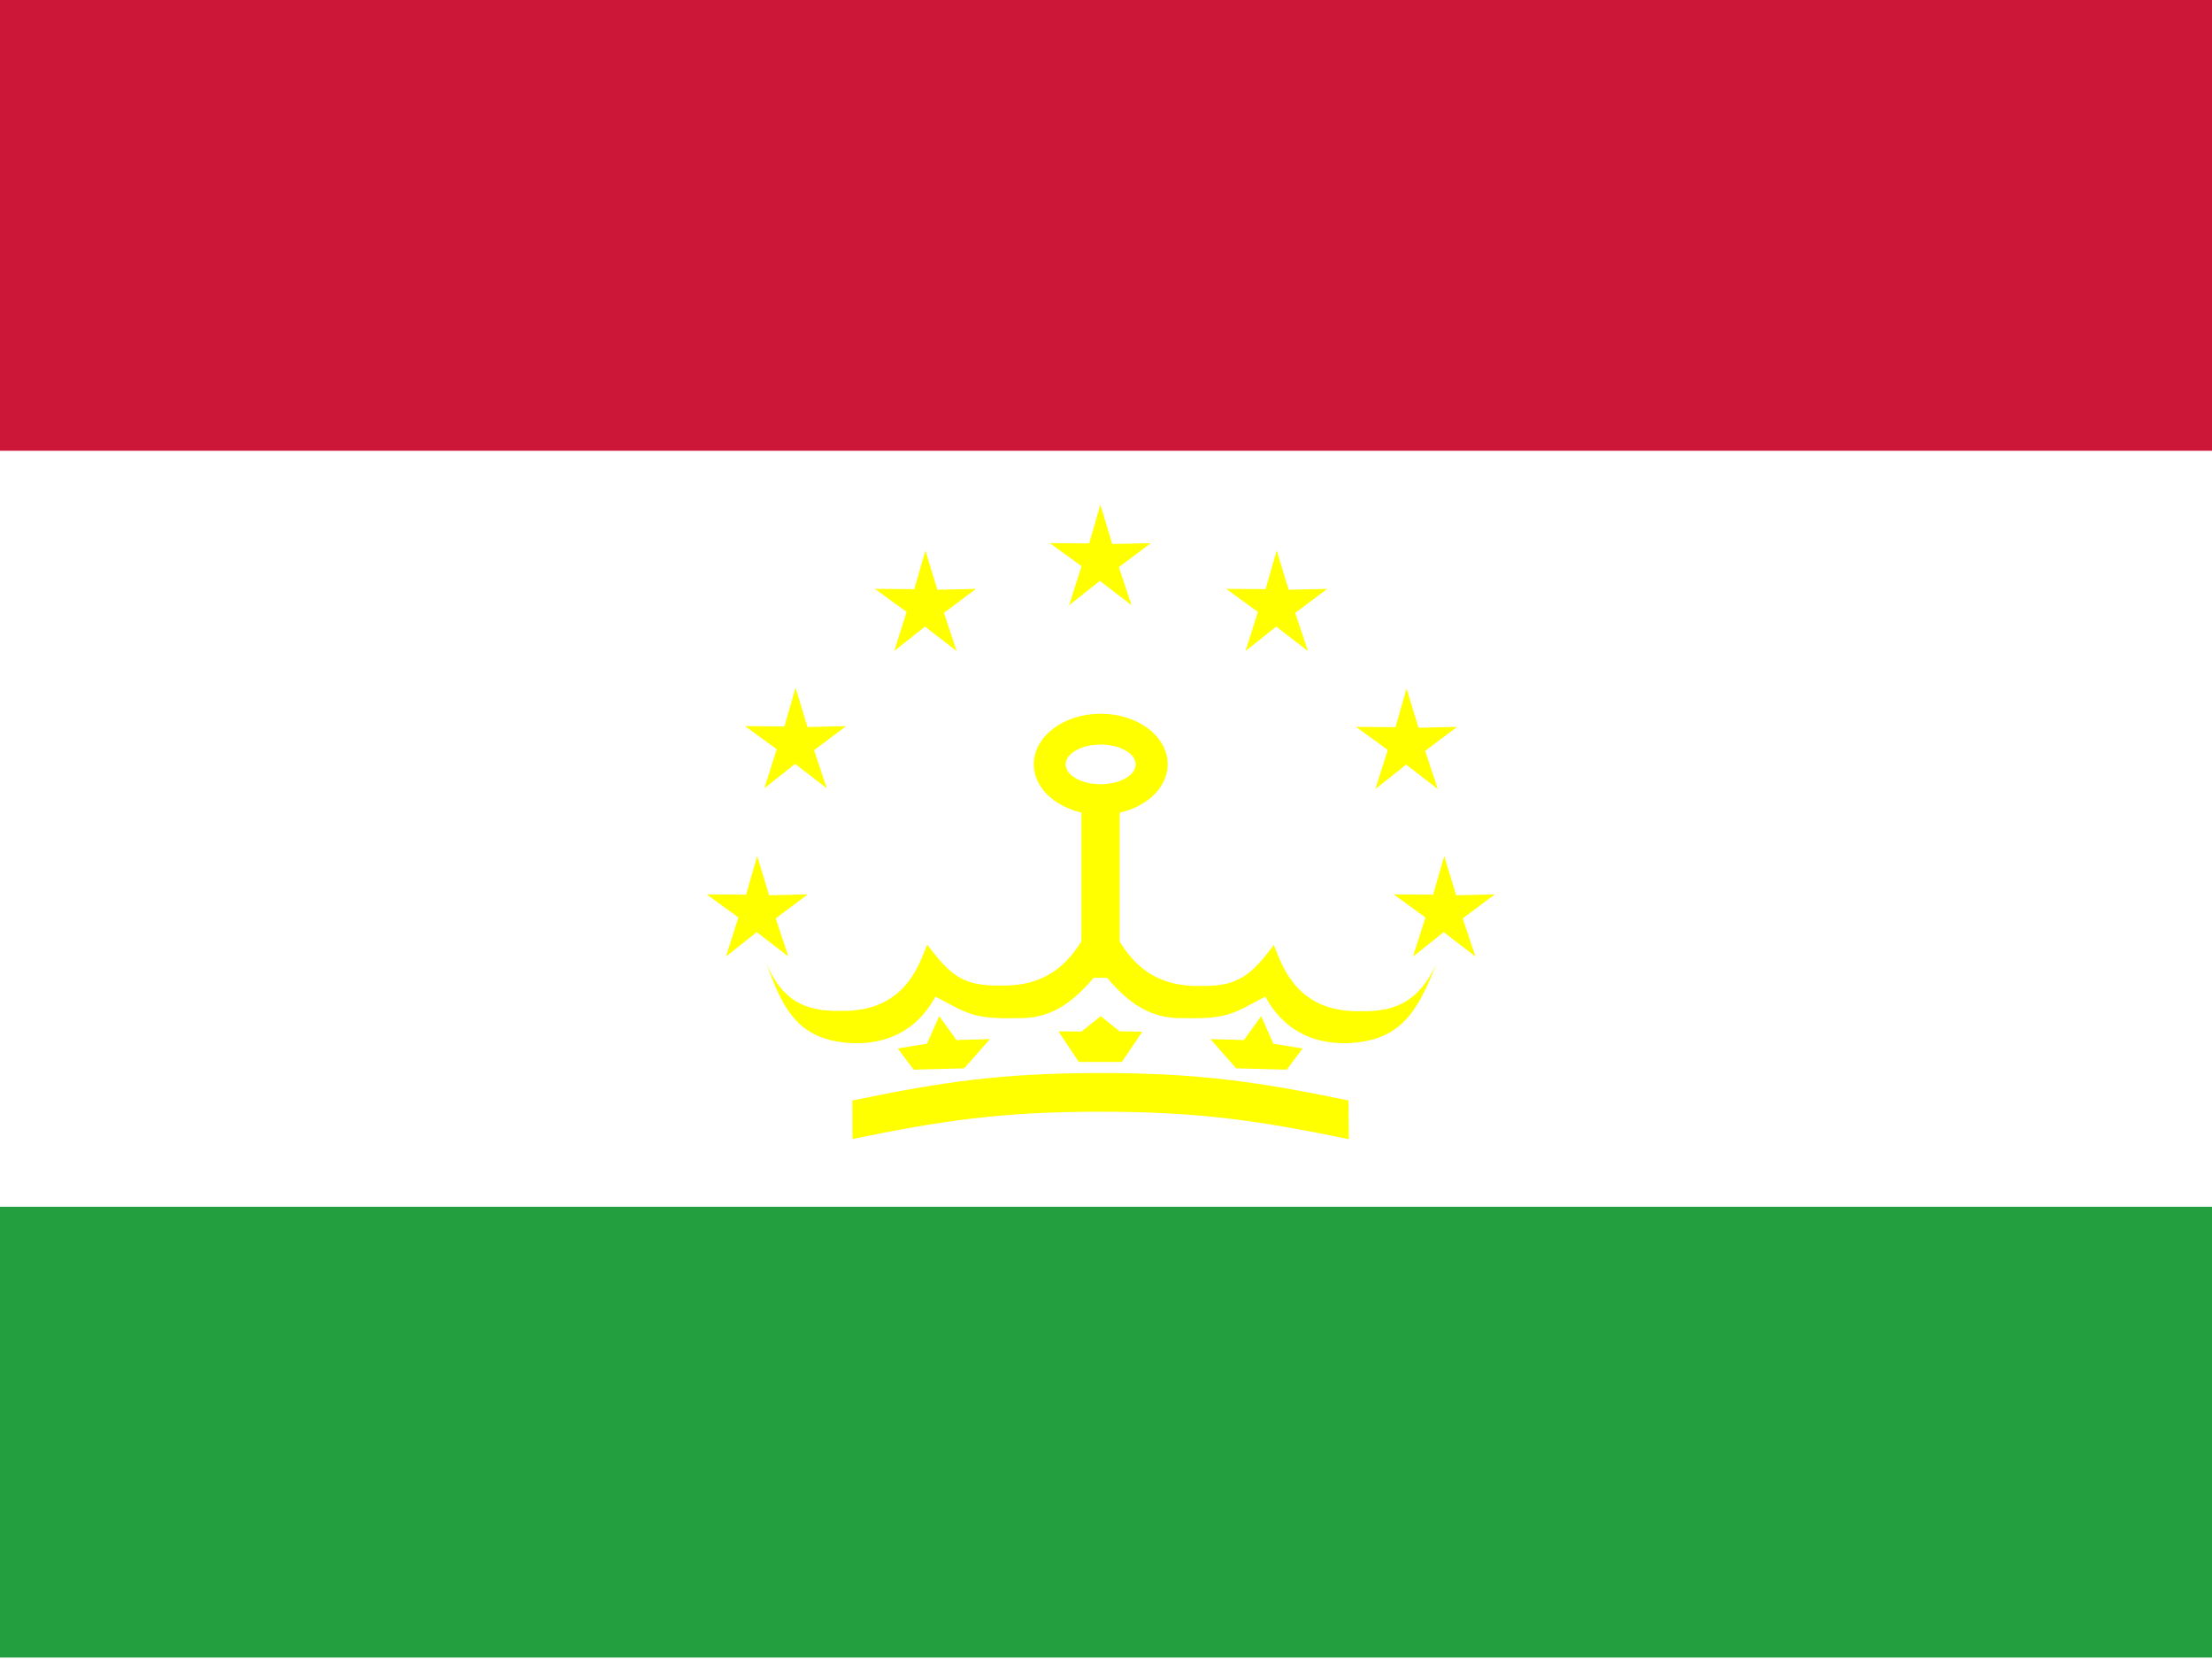
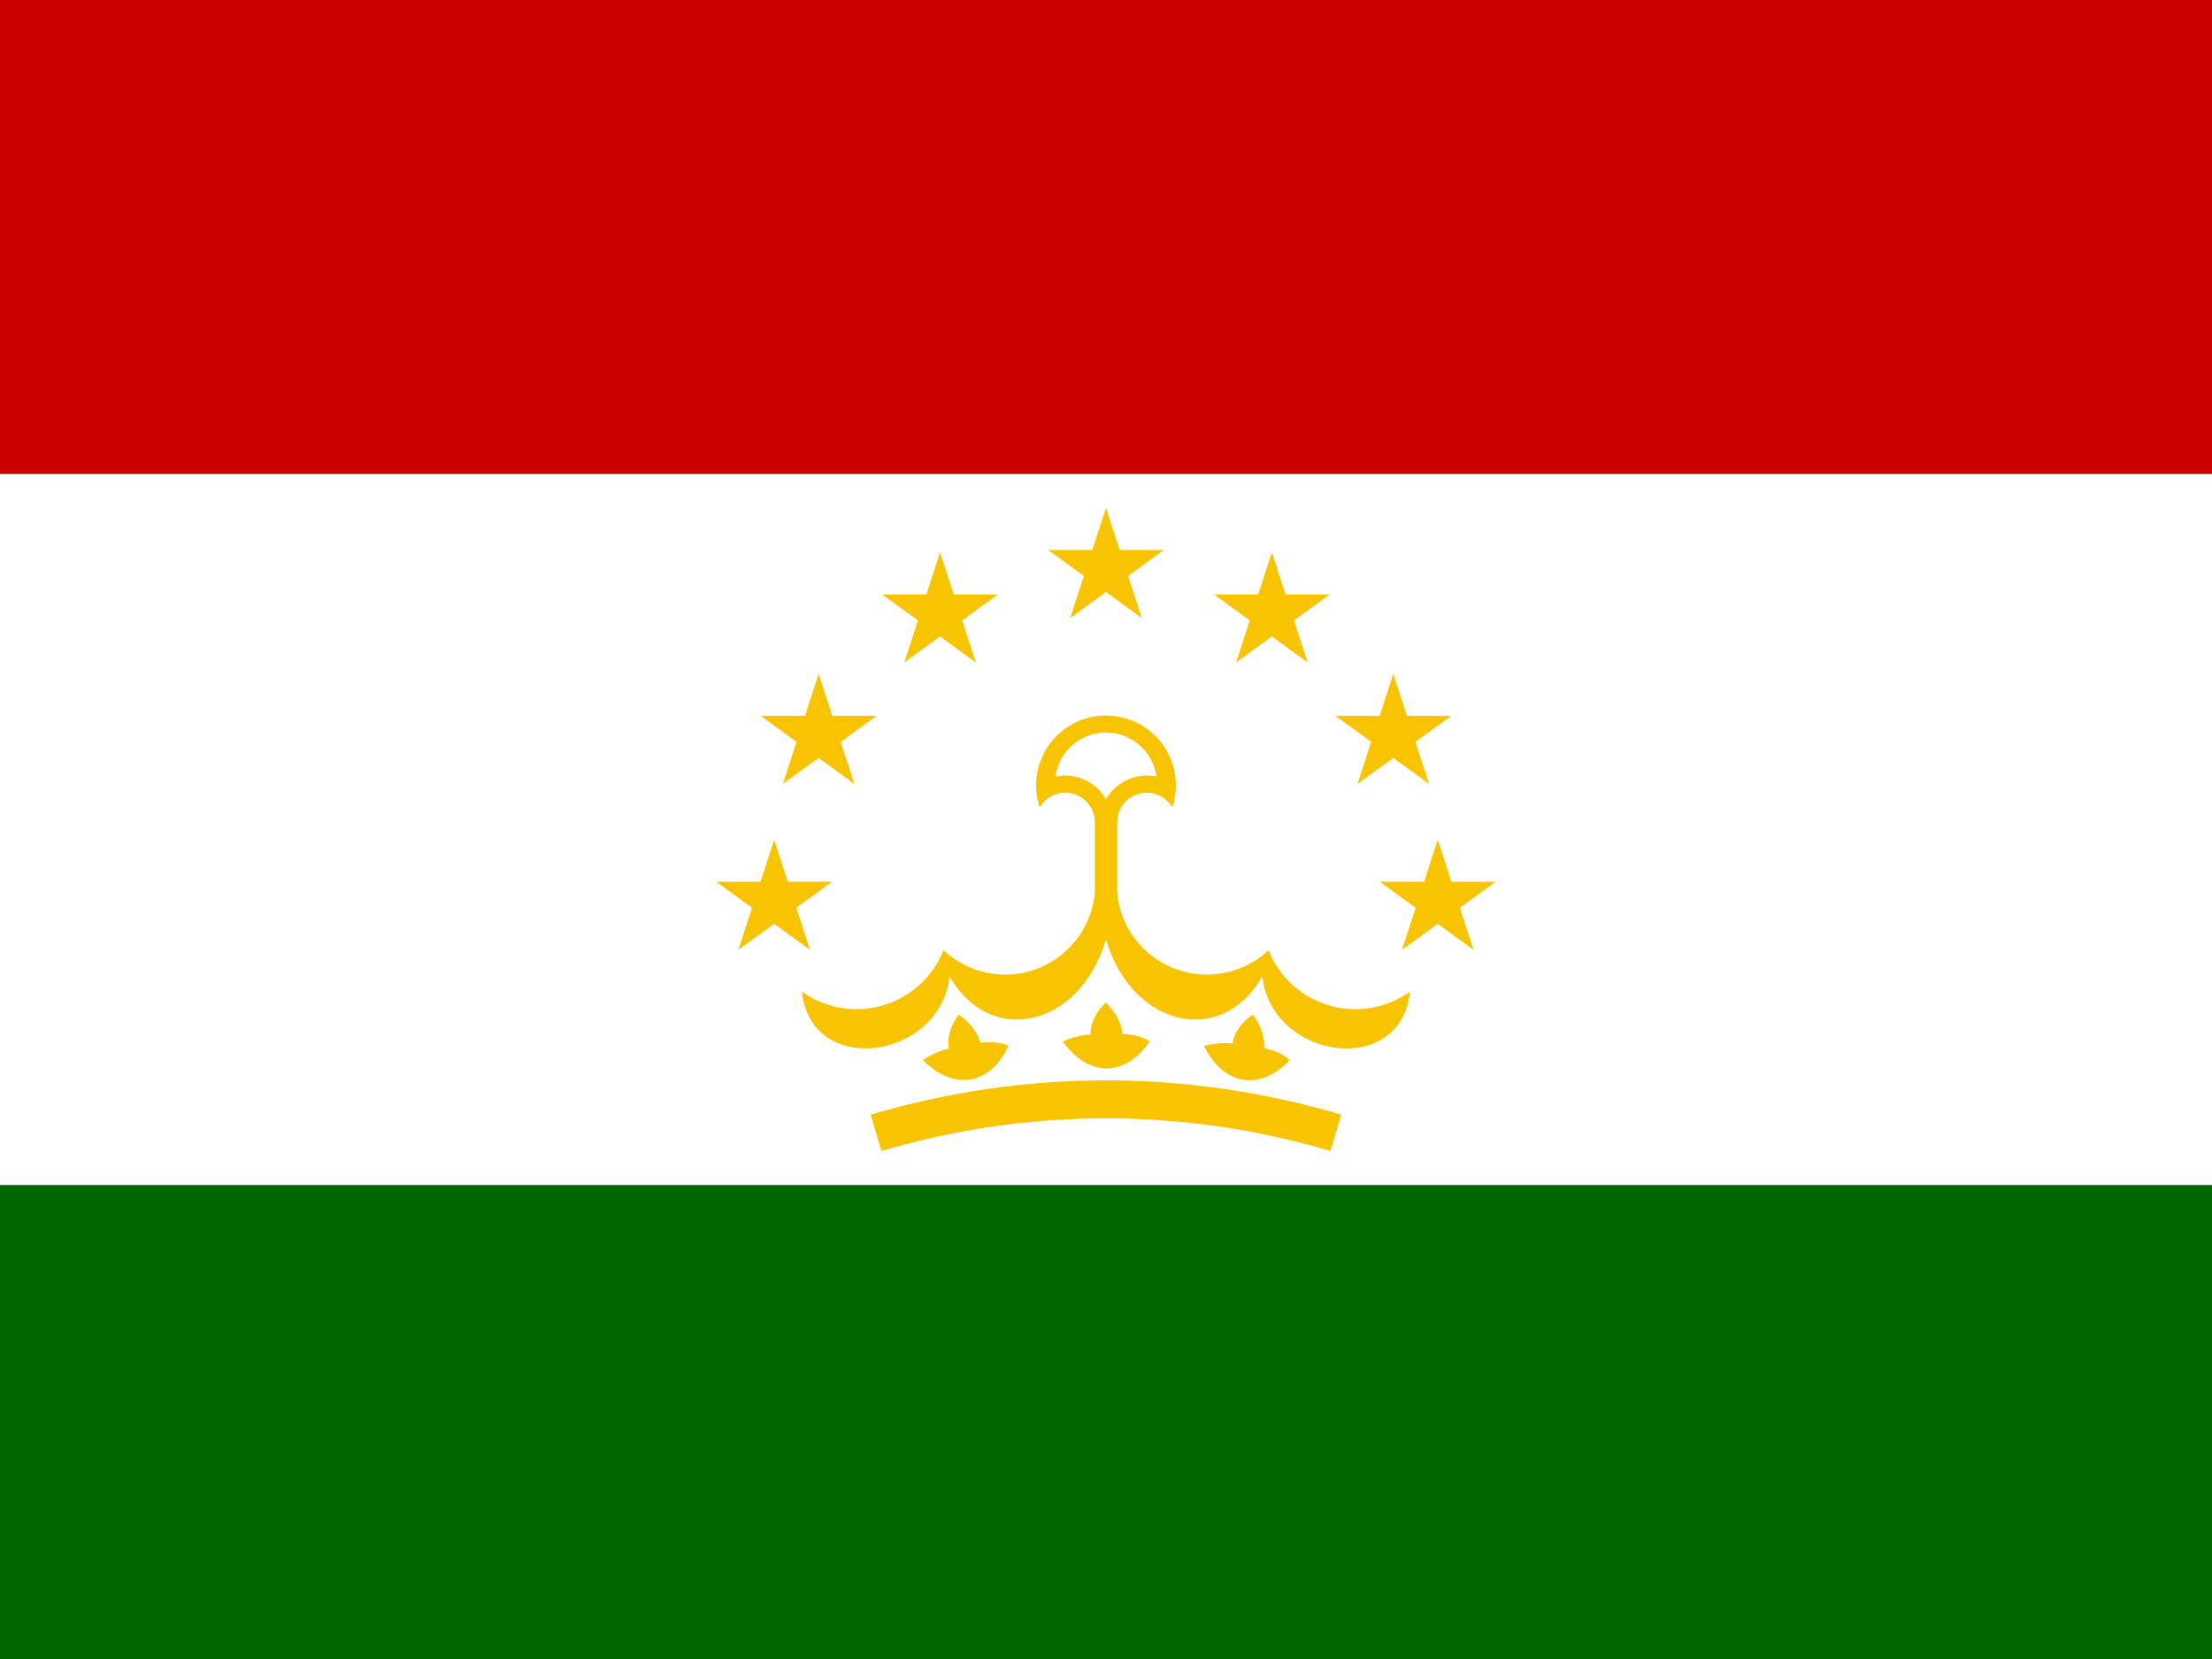
- <svg xmlns="http://www.w3.org/2000/svg" id="svg3446" height="480" width="640" version="1.1">
-   <defs id="defs3448">
-     <clipPath id="clipPath7362" clipPathUnits="userSpaceOnUse">
-       <rect id="rect7364" fill-opacity="0.67" height="512" width="682.67" y="0" x="-85.648" />
-     </clipPath>
-   </defs>
-   <g id="flag" clip-path="url(#clipPath7362)" fill-rule="evenodd" transform="matrix(.9375 0 0 .9375 80.295 -.000021879)">
-     <rect id="rect3450" height="512" width="1023.4" y="0" x="-256" stroke-width="1pt" fill="#fff" />
-     <rect id="rect3449" height="139.12" width="1022.6" y="372.43" x="-256" stroke-width="1pt" fill="#239f40" />
-     <rect id="rect3452" height="139.12" width="1022.6" y="0" x="-256" stroke-width="1pt" fill="#cd1738" />
-     <polygon id="polygon3940" d="m 391.561,256.53 3.571,11.242 11.56,-0.249 -9.588,6.87 3.809,10.918 -9.497,-6.996 -9.206,6.996 3.719,-11.194 -9.499,-6.594 11.795,0.078 z" points="391.56 256.53 395.13 267.77 406.69 267.52 397.1 274.39 400.91 285.31 391.42 278.32 382.21 285.31 385.93 274.12 376.43 267.52 388.22 267.6" transform="matrix(1.0307 0 0 1.0782 -243.7 -64.335)" fill="#ff0" />
-     <polygon id="polygon3941" d="m 391.561,256.53 3.571,11.242 11.56,-0.249 -9.588,6.87 3.809,10.918 -9.497,-6.996 -9.206,6.996 3.719,-11.194 -9.499,-6.594 11.795,0.078 z" points="391.56 256.53 395.13 267.77 406.69 267.52 397.1 274.39 400.91 285.31 391.42 278.32 382.21 285.31 385.93 274.12 376.43 267.52 388.22 267.6" transform="matrix(1.0307 0 0 1.0782 -255.54 -12.408)" fill="#ff0" />
-     <polygon id="polygon3942" d="m 391.561,256.53 3.571,11.242 11.56,-0.249 -9.588,6.87 3.809,10.918 -9.497,-6.996 -9.206,6.996 3.719,-11.194 -9.499,-6.594 11.795,0.078 z" points="391.56 256.53 395.13 267.77 406.69 267.52 397.1 274.39 400.91 285.31 391.42 278.32 382.21 285.31 385.93 274.12 376.43 267.52 388.22 267.6" transform="matrix(1.0307 0 0 1.0782 -203.62 -106.7)" fill="#ff0" />
-     <polygon id="polygon3943" d="m 391.561,256.53 3.571,11.242 11.56,-0.249 -9.588,6.87 3.809,10.918 -9.497,-6.996 -9.206,6.996 3.719,-11.194 -9.499,-6.594 11.795,0.078 z" points="391.56 256.53 395.13 267.77 406.69 267.52 397.1 274.39 400.91 285.31 391.42 278.32 382.21 285.31 385.93 274.12 376.43 267.52 388.22 267.6" transform="matrix(1.0307 0 0 1.0782 -149.64 -120.82)" fill="#ff0" />
-     <polygon id="polygon3944" d="m 391.561,256.53 3.571,11.242 11.56,-0.249 -9.588,6.87 3.809,10.918 -9.497,-6.996 -9.206,6.996 3.719,-11.194 -9.499,-6.594 11.795,0.078 z" points="391.56 256.53 395.13 267.77 406.69 267.52 397.1 274.39 400.91 285.31 391.42 278.32 382.21 285.31 385.93 274.12 376.43 267.52 388.22 267.6" transform="matrix(1.0307 0 0 1.0782 -95.208 -106.7)" fill="#ff0" />
-     <polygon id="polygon3945" d="m 391.561,256.53 3.571,11.242 11.56,-0.249 -9.588,6.87 3.809,10.918 -9.497,-6.996 -9.206,6.996 3.719,-11.194 -9.499,-6.594 11.795,0.078 z" points="391.56 256.53 395.13 267.77 406.69 267.52 397.1 274.39 400.91 285.31 391.42 278.32 382.21 285.31 385.93 274.12 376.43 267.52 388.22 267.6" transform="matrix(1.0307 0 0 1.0782 -55.124 -64.107)" fill="#ff0" />
-     <polygon id="polygon3946" d="m 391.561,256.53 3.571,11.242 11.56,-0.249 -9.588,6.87 3.809,10.918 -9.497,-6.996 -9.206,6.996 3.719,-11.194 -9.499,-6.594 11.795,0.078 z" points="391.56 256.53 395.13 267.77 406.69 267.52 397.1 274.39 400.91 285.31 391.42 278.32 382.21 285.31 385.93 274.12 376.43 267.52 388.22 267.6" transform="matrix(1.0307 0 0 1.0782 -43.509 -12.408)" fill="#ff0" />
-     <path id="path3952" d="m516.09 230.63c0 9.255-9.339 16.758-20.859 16.758s-20.859-7.503-20.859-16.758c0-9.255 9.339-16.758 20.859-16.758s20.859 7.503 20.859 16.758z" transform="matrix(.99015 0 0 .92977 -236.29 21.42)" fill="#ff0" />
-     <rect id="rect3953" height="54.916" width="11.796" y="246.85" x="248.11" fill="#ff0" />
-     <path id="path4004" d="m357.58 297.62c-5.134 10.894-12.042 14.76-23.319 14.458-19.735 0.468-24.195-14.028-26.768-20.427-6.976 9.194-10.941 12.848-22.52 12.627-16.498 0.369-24.827-9.022-30.977-26.776-6.15 17.641-14.479 27.032-30.977 26.663-11.58 0.222-15.545-3.433-22.52-12.627-2.573 6.399-7.032 20.895-26.768 20.427-11.277 0.302-18.185-3.564-22.807-14.61 5.365 15.426 10.679 24.058 27.152 24.596 14.92 0.179 21.753-8.462 24.986-14.372 10.749 5.71 11.854 6.978 27.093 6.62 11.376-0.366 17.91-7.798 23.797-14.87 5.887 7.072 12.422 14.504 23.797 14.87 15.24 0.358 16.345-0.91 27.093-6.62 3.233 5.91 10.066 14.551 24.986 14.372 16.473-0.538 21.788-9.17 27.751-24.331z" fill="#ff0" />
-     <path id="path4048" d="m204.17 313.52 5.385 7.463 10.326-0.303-7.969 9.031-15.601 0.399-4.88-6.537 9.011-1.456 3.784-8.575" fill="#ff0" />
-     <path id="path4049" d="m303.62 313.52-5.385 7.463-10.326-0.303 7.969 9.031 15.601 0.399 4.88-6.537-9.011-1.456-3.784-8.575" fill="#ff0" />
-     <path id="path4053" d="m241.02 318.31c0-0.04 7.086 0.04 7.086 0.04l5.958-4.75 5.817 4.691 7.026 0.101-6.321 9.34h-13.286l-6.28-9.421z" fill="#ff0" />
-     <path id="path4100" d="m330.66 351.58c-27.551-5.688-45.991-8.487-76.696-8.487s-49.145 2.798-76.522 8.419l-0.038-11.879c27.415-5.672 45.855-8.471 76.56-8.471s49.145 2.799 76.56 8.471l0.136 11.947z" fill="#ff0" />
-     <path id="path4102" d="m505.31 228.88c0 3.279-4.687 5.938-10.469 5.938-5.782 0-10.469-2.658-10.469-5.938s4.687-5.938 10.469-5.938c5.782 0 10.469 2.658 10.469 5.938z" transform="matrix(1.0307 0 0 1.0307 -256 .000022212)" fill="#fff" />
+ <svg xmlns="http://www.w3.org/2000/svg" xmlns:xlink="http://www.w3.org/1999/xlink" height="480" width="640">
+   <path fill="#060" d="M0 0h640v480H0z" />
+   <path fill="#fff" d="M0 0h640v342.857H0z" />
+   <path fill="#c00" d="M0 0h640v137.143H0z" />
+   <path d="M300.8 233.623a8.571 8.571 0 0 1 15.977 4.046v34.285h6.446V237.67a8.571 8.571 0 0 1 15.977-4.046 20.229 20.229 0 1 0-38.4 0" fill="#f8c300" />
+   <path d="M305.394 224.674A13.714 13.714 0 0 1 320 231.223a13.714 13.714 0 0 1 14.606-6.549 14.743 14.743 0 0 0-29.212 0" fill="#fff" />
+   <path d="M316.777 258.259a26.057 26.057 0 0 1-43.78 16.673 27.086 27.086 0 0 1-40.96 11.978c2.503 24.978 39.944 19.878 42.734-4.409 11.763 20.65 37.627 14.736 45.195-10.56z" id="a" fill="#f8c300" />
+   <use transform="matrix(-1 0 0 1 640 0)" xlink:href="#a" width="100%" height="100%" fill="#f8c300" />
+   <path d="M291.776 302.613c-5.224 11.277-15.665 13.214-24.798 4.11 0 0 3.671-2.593 7.602-3.309-.737-3.136.774-7.475 2.904-9.822 2.234 1.527 5.351 4.587 6.144 8.142 5.505-.712 8.148.88 8.148.88z" id="b" fill="#f8c300" />
+   <use transform="rotate(9.37 320 551.314)" xlink:href="#b" width="100%" height="100%" fill="#f8c300" />
+   <use transform="rotate(18.74 320 551.314)" xlink:href="#b" width="100%" height="100%" fill="#f8c300" />
+   <path d="M253.486 327.771a233.143 233.143 0 0 1 133.028 0" fill="none" stroke="#f8c300" stroke-width="10.971" />
+   <g transform="matrix(.68571 0 0 .68571 320 164.571)" fill="#f8c300">
+     <path id="c" transform="scale(.00005)" d="M301930 415571l-790463-574305h977066l-790463 574305L0-513674z" />
  </g>
+   <g id="d" transform="matrix(.68571 0 0 .68571 320 260.571)" fill="#f8c300">
+     <use height="100%" width="100%" xlink:href="#c" transform="translate(-70 -121.244)" />
+     <use height="100%" width="100%" xlink:href="#c" transform="translate(-121.244 -70)" />
+     <use height="100%" width="100%" xlink:href="#c" transform="translate(-140)" />
+   </g>
+   <use height="100%" width="100%" xlink:href="#d" transform="matrix(-1 0 0 1 640 0)" fill="#f8c300" />
</svg>
